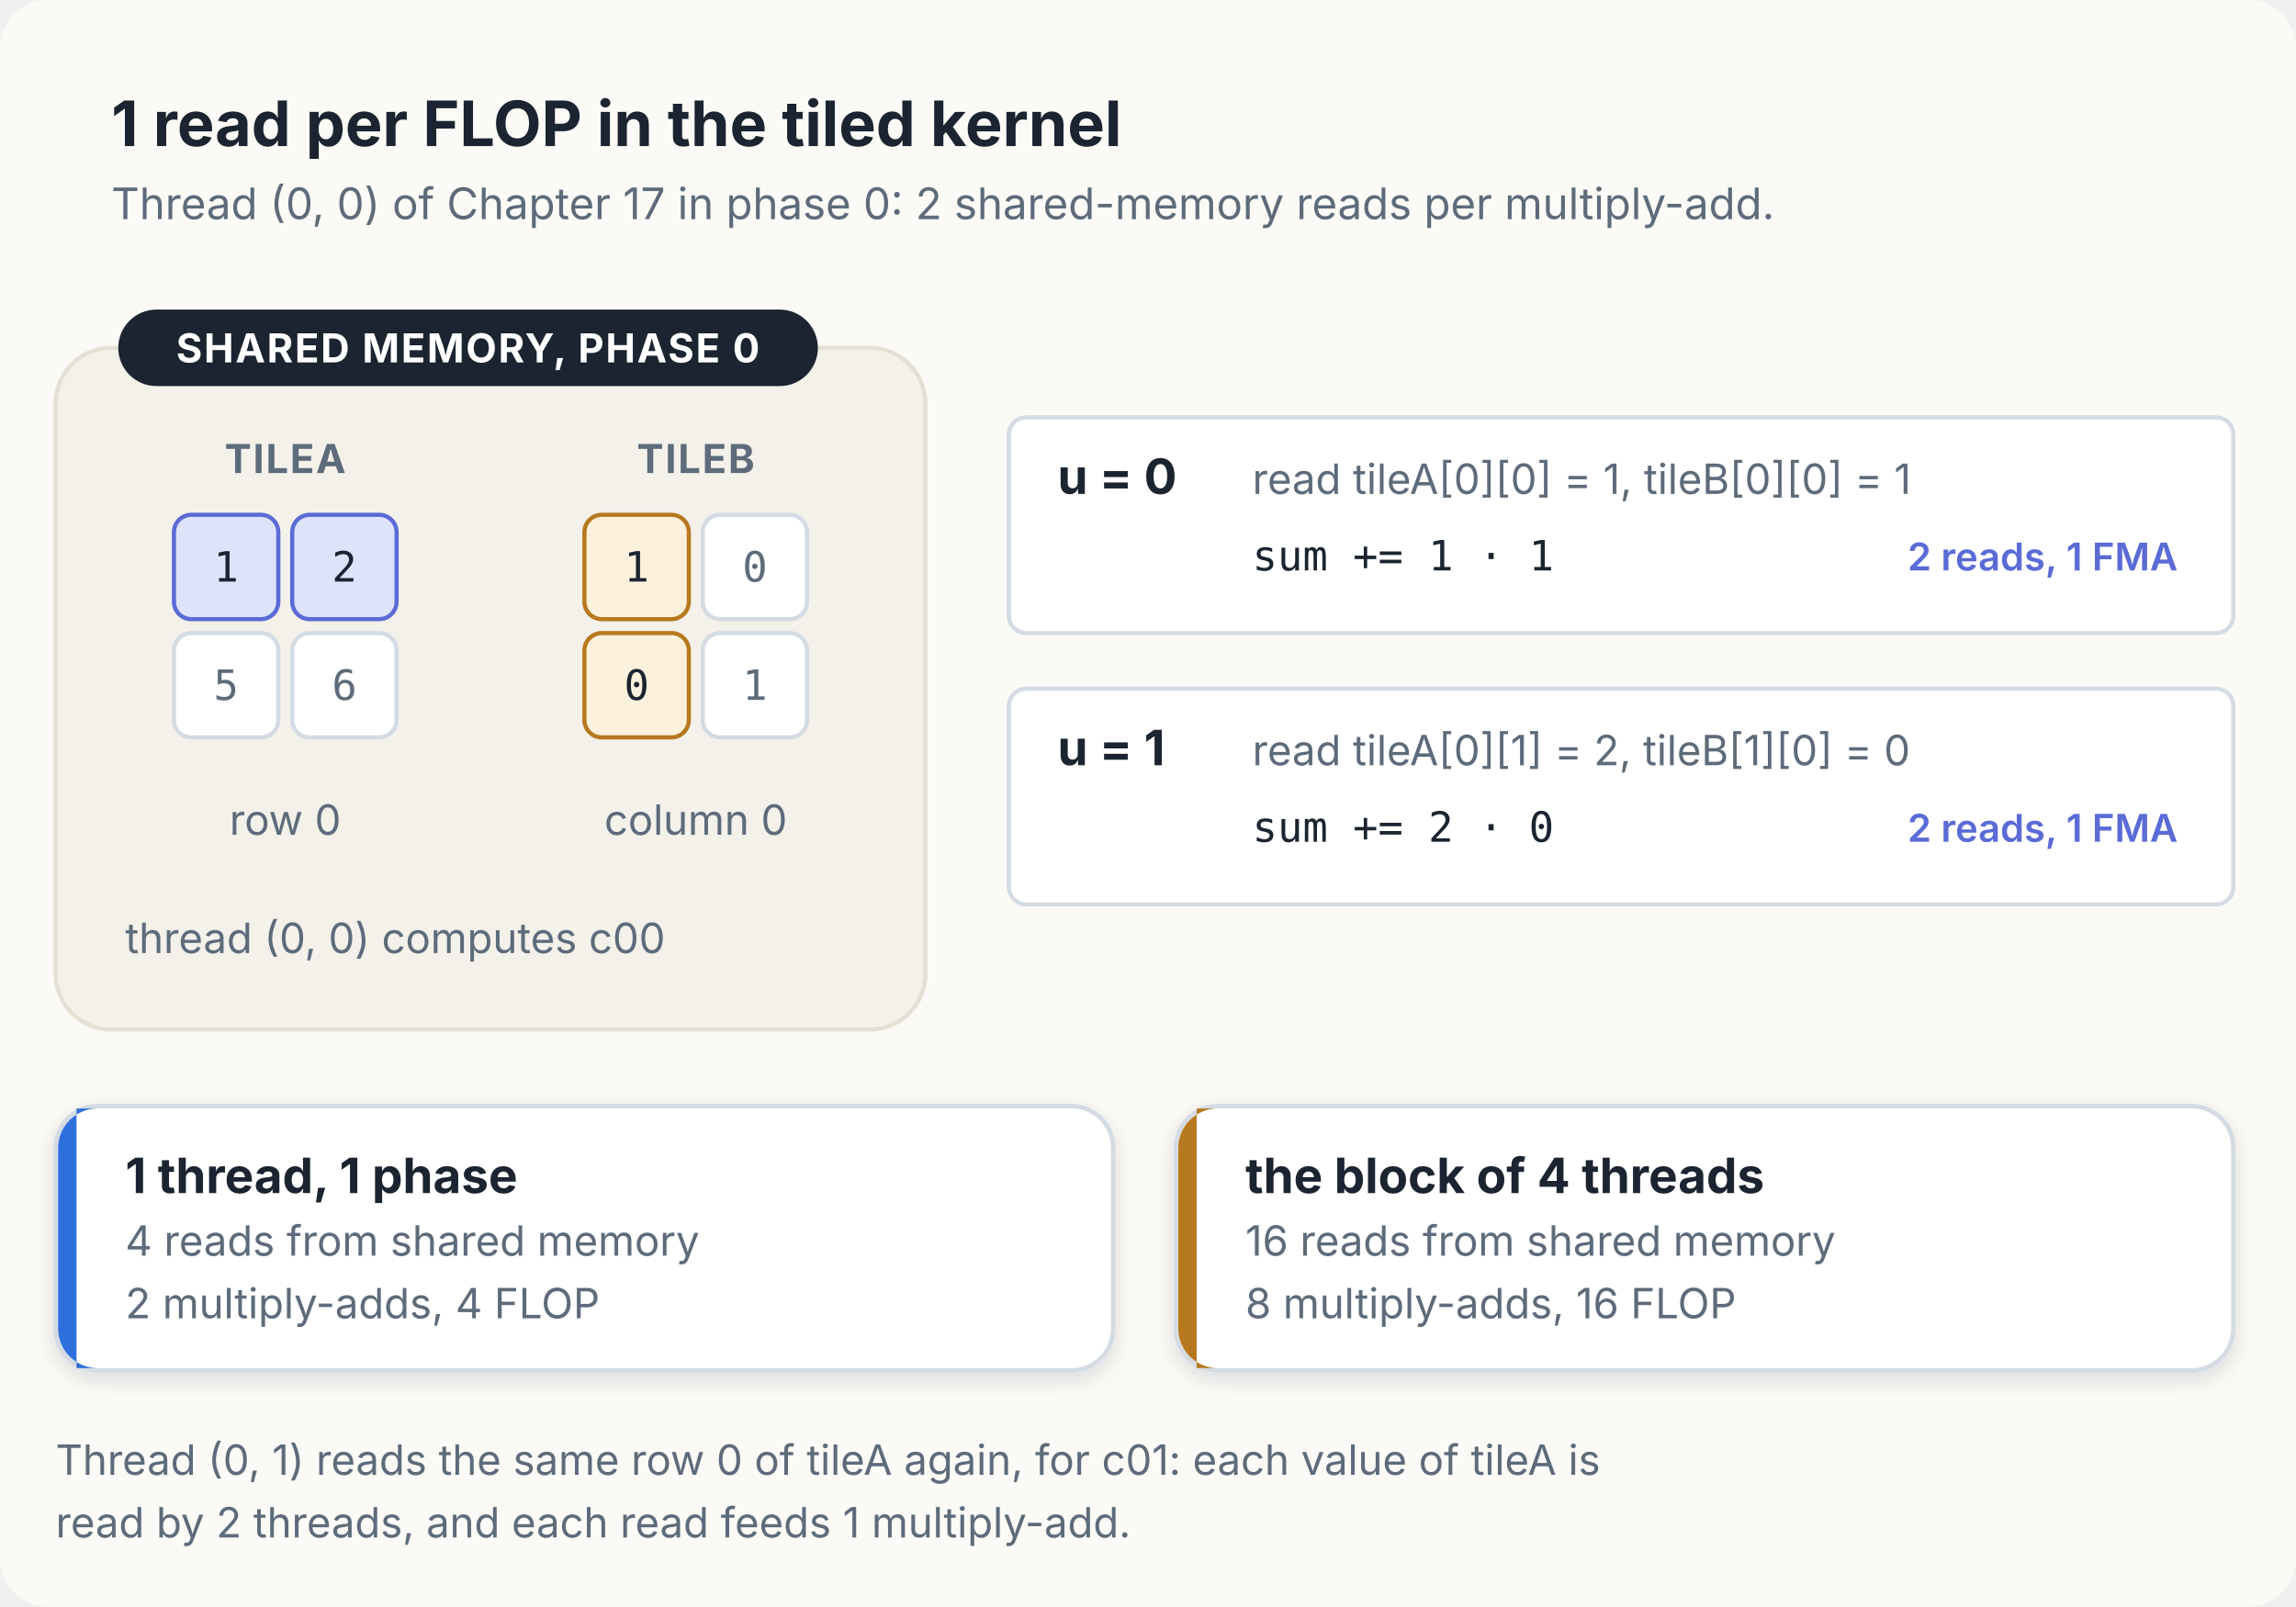
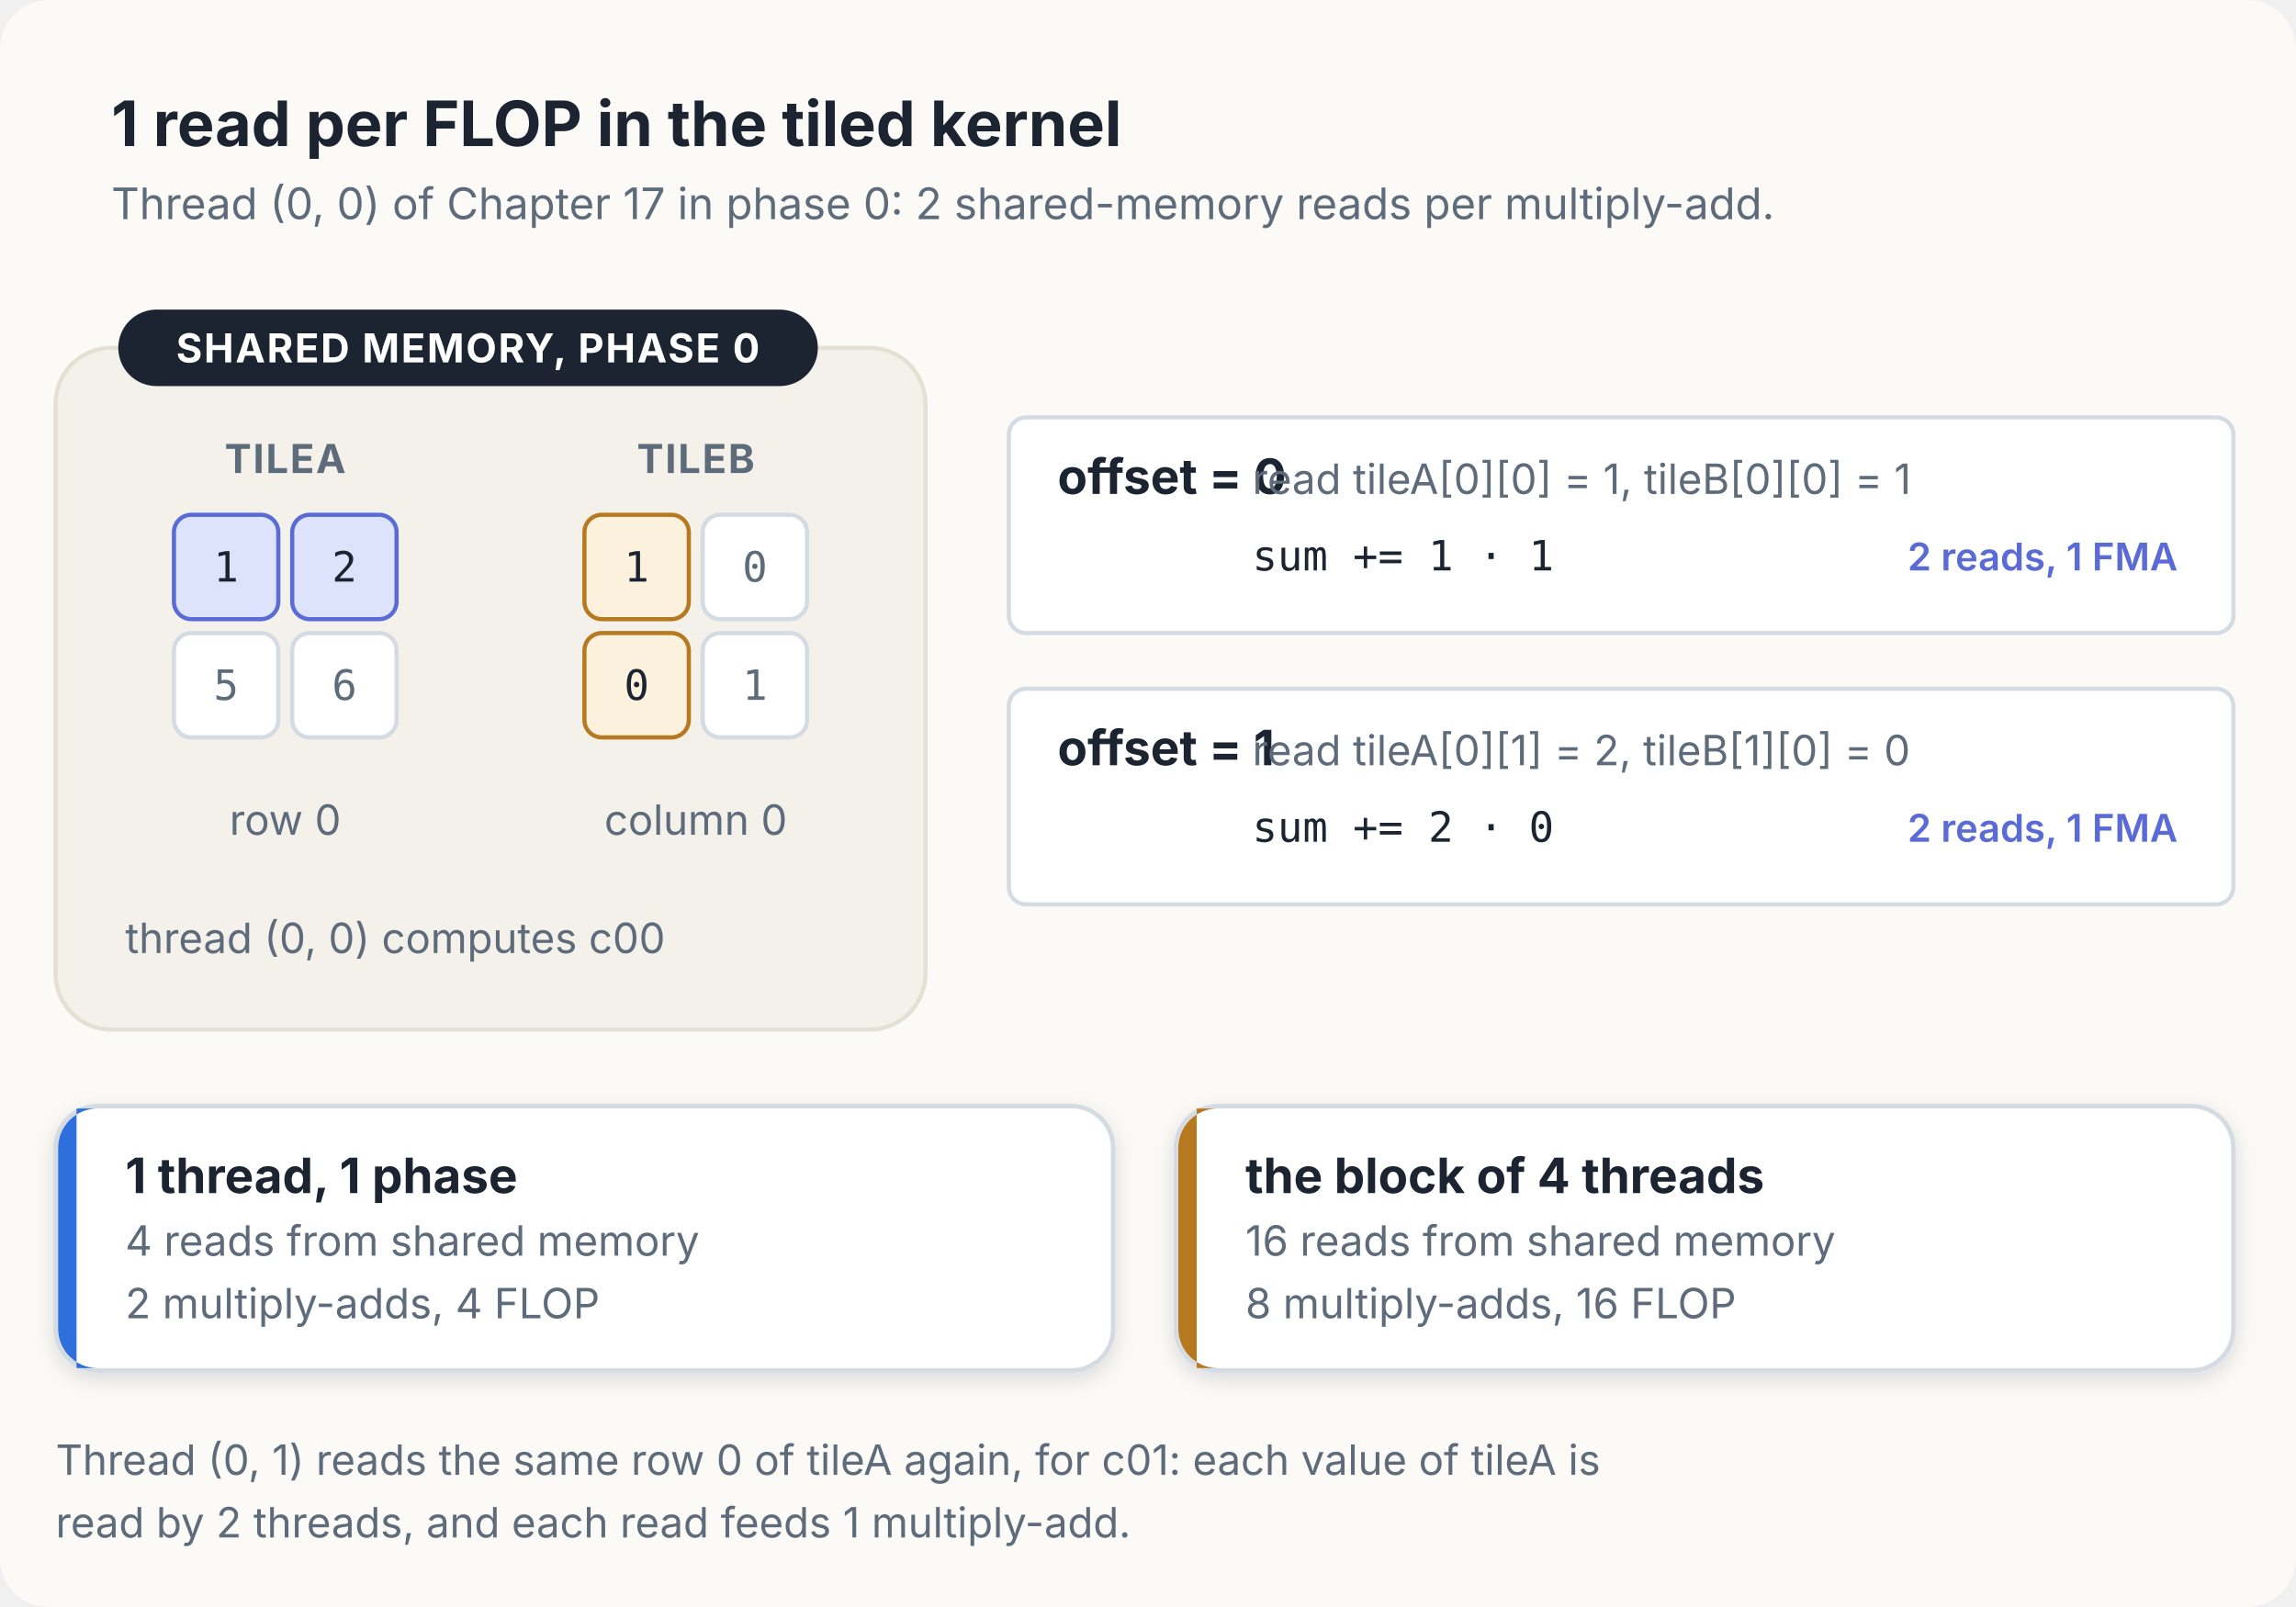
- <svg xmlns="http://www.w3.org/2000/svg" viewBox="0 0 660 462" width="660" height="462" role="img" aria-label="Left: tileA = 1 2 / 5 6 and tileB = 1 0 / 0 1 in shared memory during phase 0; row 0 of tileA and column 0 of tileB are highlighted. Right: thread (0, 0) of the tiled kernel of Chapter 17 at u = 0 reads 1 and 1 and adds 1 times 1; at u = 1 it reads 2 and 0 and adds 2 times 0: 2 reads from shared memory for each multiply-add. Below: 1 thread makes 4 reads for 2 multiply-adds, 4 FLOP, in a phase; the block of 4 threads makes 16 reads for 8 multiply-adds. Thread (0, 1) reads the same row 0 of tileA again.">
+ <svg xmlns="http://www.w3.org/2000/svg" viewBox="0 0 660 462" width="660" height="462" role="img" aria-label="Left: tileA = 1 2 / 5 6 and tileB = 1 0 / 0 1 in shared memory during phase 0; row 0 of tileA and column 0 of tileB are highlighted. Right: thread (0, 0) of the tiled kernel of Chapter 17 at offset = 0 reads 1 and 1 and adds 1 times 1; at offset = 1 it reads 2 and 0 and adds 2 times 0: 2 reads from shared memory for each multiply-add. Below: 1 thread makes 4 reads for 2 multiply-adds, 4 FLOP, in a phase; the block of 4 threads makes 16 reads for 8 multiply-adds. Thread (0, 1) reads the same row 0 of tileA again.">
  <style>
    text { font-family: Inter, "Segoe UI", "Helvetica Neue", Helvetica, Arial, sans-serif; fill: #1B2430; }
    .title { font-size: 18px; font-weight: 650; }
    .lede { font-size: 12.5px; fill: #5D6B7A; }
    .name { font-size: 14px; font-weight: 650; }
    .sub { font-size: 12px; fill: #5D6B7A; }
    .note { font-size: 12px; fill: #5D6B7A; }
    .tab { font-size: 11.5px; font-weight: 650; letter-spacing: 0.04em; fill: #5D6B7A; }
    .mono { font-family: "JetBrains Mono", "SF Mono", Menlo, Consolas, monospace; font-size: 12px; }
    .dim { fill: #8794A3; }
    .strong { font-weight: 700; }
    .trap { fill: #CF4526; font-weight: 700; }
    .pill { font-size: 11px; font-weight: 600; }
    .wire { fill: none; stroke: #3F5873; stroke-width: 1.8; stroke-linecap: round; stroke-linejoin: round; }
    .wire.danger { stroke: #CF4526; stroke-dasharray: 6 5; }
    .wire.idle { stroke: #7F8EA0; stroke-dasharray: 2 5; }
  </style>
  <defs>
    <filter id="lift" x="-10%" y="-10%" width="120%" height="135%">
      <feDropShadow dx="0" dy="2" stdDeviation="3" flood-color="#1B2430" flood-opacity="0.13" />
    </filter>
    <linearGradient id="thor-body" x1="0" y1="0" x2="0" y2="1">
      <stop offset="0" stop-color="#C6CCD5" />
      <stop offset="1" stop-color="#979EA9" />
    </linearGradient>
    <linearGradient id="switch-body" x1="0" y1="0" x2="0" y2="1">
      <stop offset="0" stop-color="#3B4656" />
      <stop offset="1" stop-color="#232B37" />
    </linearGradient>
    <marker id="head" viewBox="0 0 10 10" refX="8.5" refY="5" markerUnits="userSpaceOnUse" markerWidth="11" markerHeight="11" orient="auto">
      <path d="M0.5,1 L9,5 L0.5,9 Z" fill="#3F5873" />
    </marker>
    <marker id="head-danger" viewBox="0 0 10 10" refX="8.5" refY="5" markerUnits="userSpaceOnUse" markerWidth="11" markerHeight="11" orient="auto">
      <path d="M0.5,1 L9,5 L0.5,9 Z" fill="#CF4526" />
    </marker>
    <marker id="head-idle" viewBox="0 0 10 10" refX="8.5" refY="5" markerUnits="userSpaceOnUse" markerWidth="11" markerHeight="11" orient="auto">
      <path d="M0.5,1 L9,5 L0.5,9 Z" fill="#7F8EA0" />
    </marker>
  </defs>
  <rect width="660" height="462" rx="14" fill="#FBFAF6" />
  <text x="32.0" y="42.0" class="title" text-anchor="start" xml:space="preserve">1 read per FLOP in the tiled kernel</text>
  <text x="32.0" y="63.0" class="lede" text-anchor="start" xml:space="preserve">Thread (0, 0) of Chapter 17 in phase 0: 2 shared-memory reads per multiply-add.</text>
  <rect x="16" y="100" width="250" height="196" rx="16" fill="#F3F1EA" stroke="#E4E0D4" stroke-width="1.2" />
  <rect x="34" y="89" width="201.1" height="22" rx="11" fill="#1B2430" />
  <text x="134.5" y="104.2" class="tab" text-anchor="middle" style="fill:#FFFFFF" xml:space="preserve">SHARED MEMORY, PHASE 0</text>
  <text x="82.0" y="136.0" class="tab" text-anchor="middle" style="fill:#5D6B7A" xml:space="preserve">TILEA</text>
  <text x="200.0" y="136.0" class="tab" text-anchor="middle" style="fill:#5D6B7A" xml:space="preserve">TILEB</text>
  <rect x="50.0" y="148.0" width="30.0" height="30.0" rx="5" fill="#DDE3FB" stroke="#5B6BD6" stroke-width="1.2" />
  <text x="65.0" y="167.2" class="mono" text-anchor="middle" style="fill:#1B2430" xml:space="preserve">1</text>
  <rect x="84.0" y="148.0" width="30.0" height="30.0" rx="5" fill="#DDE3FB" stroke="#5B6BD6" stroke-width="1.2" />
  <text x="99.0" y="167.2" class="mono" text-anchor="middle" style="fill:#1B2430" xml:space="preserve">2</text>
  <rect x="50.0" y="182.0" width="30.0" height="30.0" rx="5" fill="#FFFFFF" stroke="#D5DBE3" stroke-width="1.2" />
  <text x="65.0" y="201.2" class="mono" text-anchor="middle" style="fill:#5D6B7A" xml:space="preserve">5</text>
  <rect x="84.0" y="182.0" width="30.0" height="30.0" rx="5" fill="#FFFFFF" stroke="#D5DBE3" stroke-width="1.2" />
  <text x="99.0" y="201.2" class="mono" text-anchor="middle" style="fill:#5D6B7A" xml:space="preserve">6</text>
  <rect x="168.0" y="148.0" width="30.0" height="30.0" rx="5" fill="#FBF1DC" stroke="#B7791F" stroke-width="1.2" />
  <text x="183.0" y="167.2" class="mono" text-anchor="middle" style="fill:#1B2430" xml:space="preserve">1</text>
  <rect x="202.0" y="148.0" width="30.0" height="30.0" rx="5" fill="#FFFFFF" stroke="#D5DBE3" stroke-width="1.2" />
  <text x="217.0" y="167.2" class="mono" text-anchor="middle" style="fill:#5D6B7A" xml:space="preserve">0</text>
  <rect x="168.0" y="182.0" width="30.0" height="30.0" rx="5" fill="#FBF1DC" stroke="#B7791F" stroke-width="1.2" />
  <text x="183.0" y="201.2" class="mono" text-anchor="middle" style="fill:#1B2430" xml:space="preserve">0</text>
  <rect x="202.0" y="182.0" width="30.0" height="30.0" rx="5" fill="#FFFFFF" stroke="#D5DBE3" stroke-width="1.2" />
  <text x="217.0" y="201.2" class="mono" text-anchor="middle" style="fill:#5D6B7A" xml:space="preserve">1</text>
  <text x="82.0" y="240.0" class="note" text-anchor="middle" xml:space="preserve">row 0</text>
  <text x="200.0" y="240.0" class="note" text-anchor="middle" xml:space="preserve">column 0</text>
  <text x="36.0" y="274.0" class="note" text-anchor="start" xml:space="preserve">thread (0, 0) computes c00</text>
  <rect x="290.0" y="120.0" width="352.0" height="62.0" rx="5" fill="#FFFFFF" stroke="#D5DBE3" stroke-width="1.2" />
-   <text x="304.0" y="142.0" class="name" text-anchor="start" xml:space="preserve">u = 0</text>
+   <text x="304.0" y="142.0" class="name" text-anchor="start" xml:space="preserve">offset = 0</text>
  <text x="360.0" y="142.0" class="note" text-anchor="start" xml:space="preserve">read tileA[0][0] = 1, tileB[0][0] = 1</text>
  <text x="360.0" y="164.0" class="mono" text-anchor="start" style="fill:#1B2430" xml:space="preserve">sum += 1 · 1</text>
  <text x="626.0" y="164.0" class="pill" text-anchor="end" style="fill:#5B6BD6" xml:space="preserve">2 reads, 1 FMA</text>
  <rect x="290.0" y="198.0" width="352.0" height="62.0" rx="5" fill="#FFFFFF" stroke="#D5DBE3" stroke-width="1.2" />
-   <text x="304.0" y="220.0" class="name" text-anchor="start" xml:space="preserve">u = 1</text>
+   <text x="304.0" y="220.0" class="name" text-anchor="start" xml:space="preserve">offset = 1</text>
  <text x="360.0" y="220.0" class="note" text-anchor="start" xml:space="preserve">read tileA[0][1] = 2, tileB[1][0] = 0</text>
  <text x="360.0" y="242.0" class="mono" text-anchor="start" style="fill:#1B2430" xml:space="preserve">sum += 2 · 0</text>
  <text x="626.0" y="242.0" class="pill" text-anchor="end" style="fill:#5B6BD6" xml:space="preserve">2 reads, 1 FMA</text>
  <rect x="16" y="318" width="304" height="76" rx="12" fill="#FFFFFF" stroke="#D5DBE3" stroke-width="1.3" filter="url(#lift)" />
  <path d="M28,318.7 H22 V393.3 H28 A11.3,11.3 0 0 1 16.7,382 V330 A11.3,11.3 0 0 1 28,318.7 Z" fill="#2F6FDB" />
  <text x="36.0" y="343.0" class="name" text-anchor="start" xml:space="preserve">1 thread, 1 phase</text>
  <text x="36.0" y="361.0" class="sub" text-anchor="start" xml:space="preserve">4 reads from shared memory</text>
  <text x="36.0" y="379.0" class="sub" text-anchor="start" xml:space="preserve">2 multiply-adds, 4 FLOP</text>
  <rect x="338" y="318" width="304" height="76" rx="12" fill="#FFFFFF" stroke="#D5DBE3" stroke-width="1.3" filter="url(#lift)" />
  <path d="M350,318.7 H344 V393.3 H350 A11.3,11.3 0 0 1 338.7,382 V330 A11.3,11.3 0 0 1 350,318.7 Z" fill="#B7791F" />
  <text x="358.0" y="343.0" class="name" text-anchor="start" xml:space="preserve">the block of 4 threads</text>
  <text x="358.0" y="361.0" class="sub" text-anchor="start" xml:space="preserve">16 reads from shared memory</text>
  <text x="358.0" y="379.0" class="sub" text-anchor="start" xml:space="preserve">8 multiply-adds, 16 FLOP</text>
  <text x="16.0" y="424.0" class="note" text-anchor="start" xml:space="preserve">Thread (0, 1) reads the same row 0 of tileA again, for c01: each value of tileA is</text>
  <text x="16.0" y="442.0" class="note" text-anchor="start" xml:space="preserve">read by 2 threads, and each read feeds 1 multiply-add.</text>
</svg>
